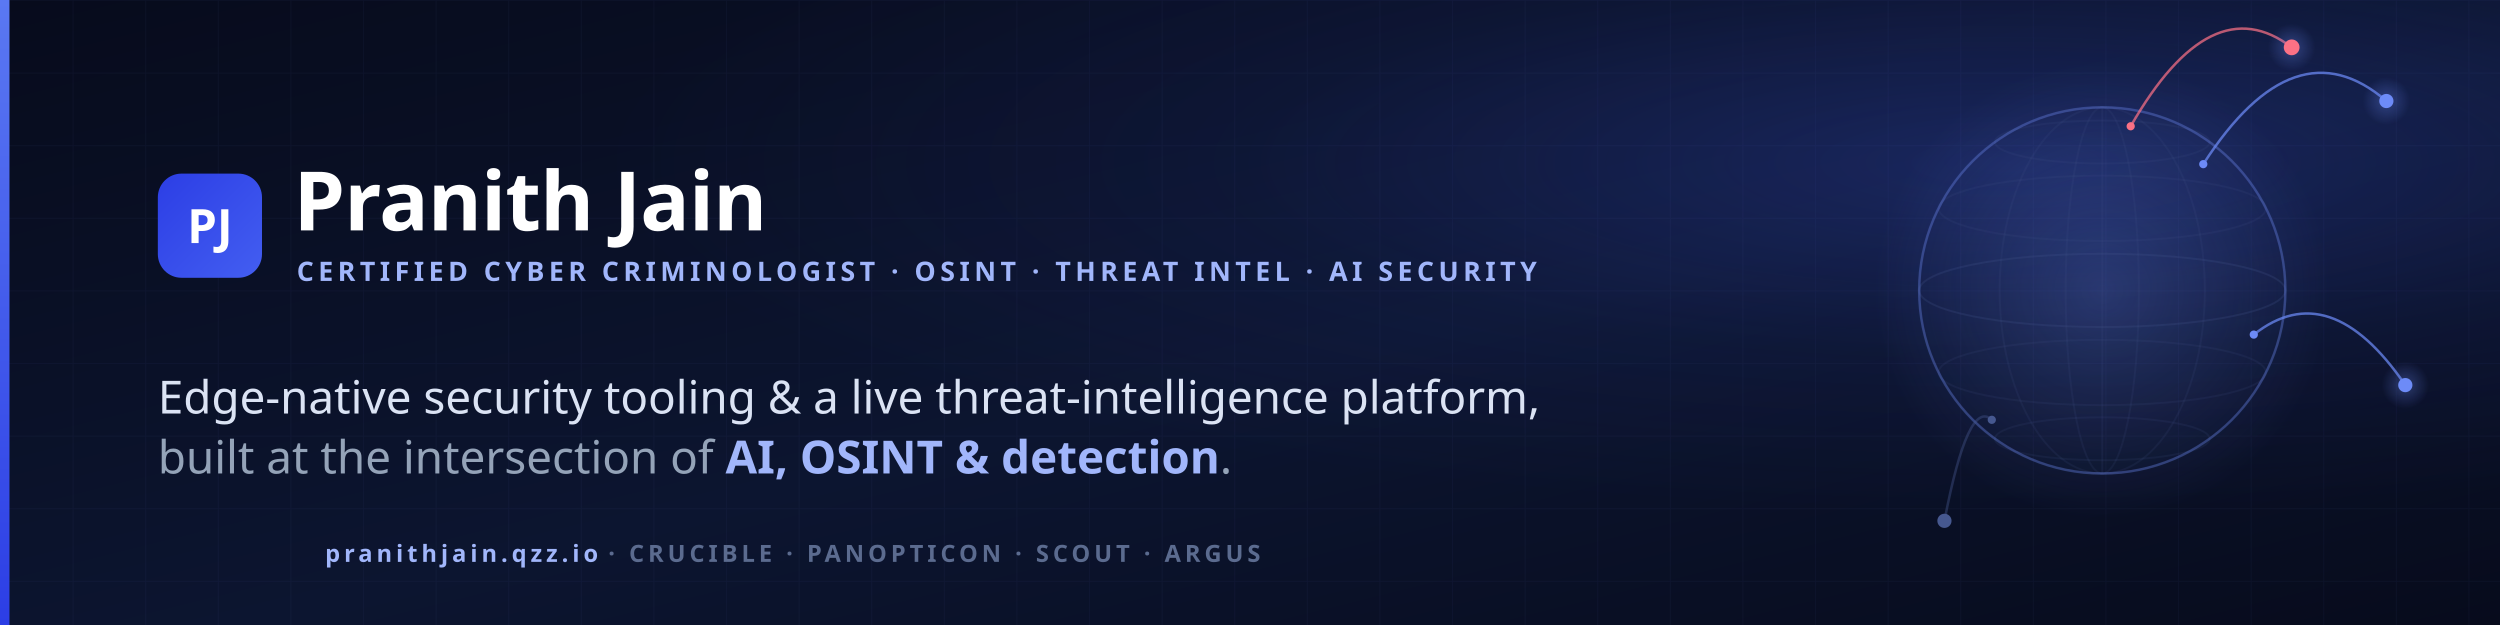
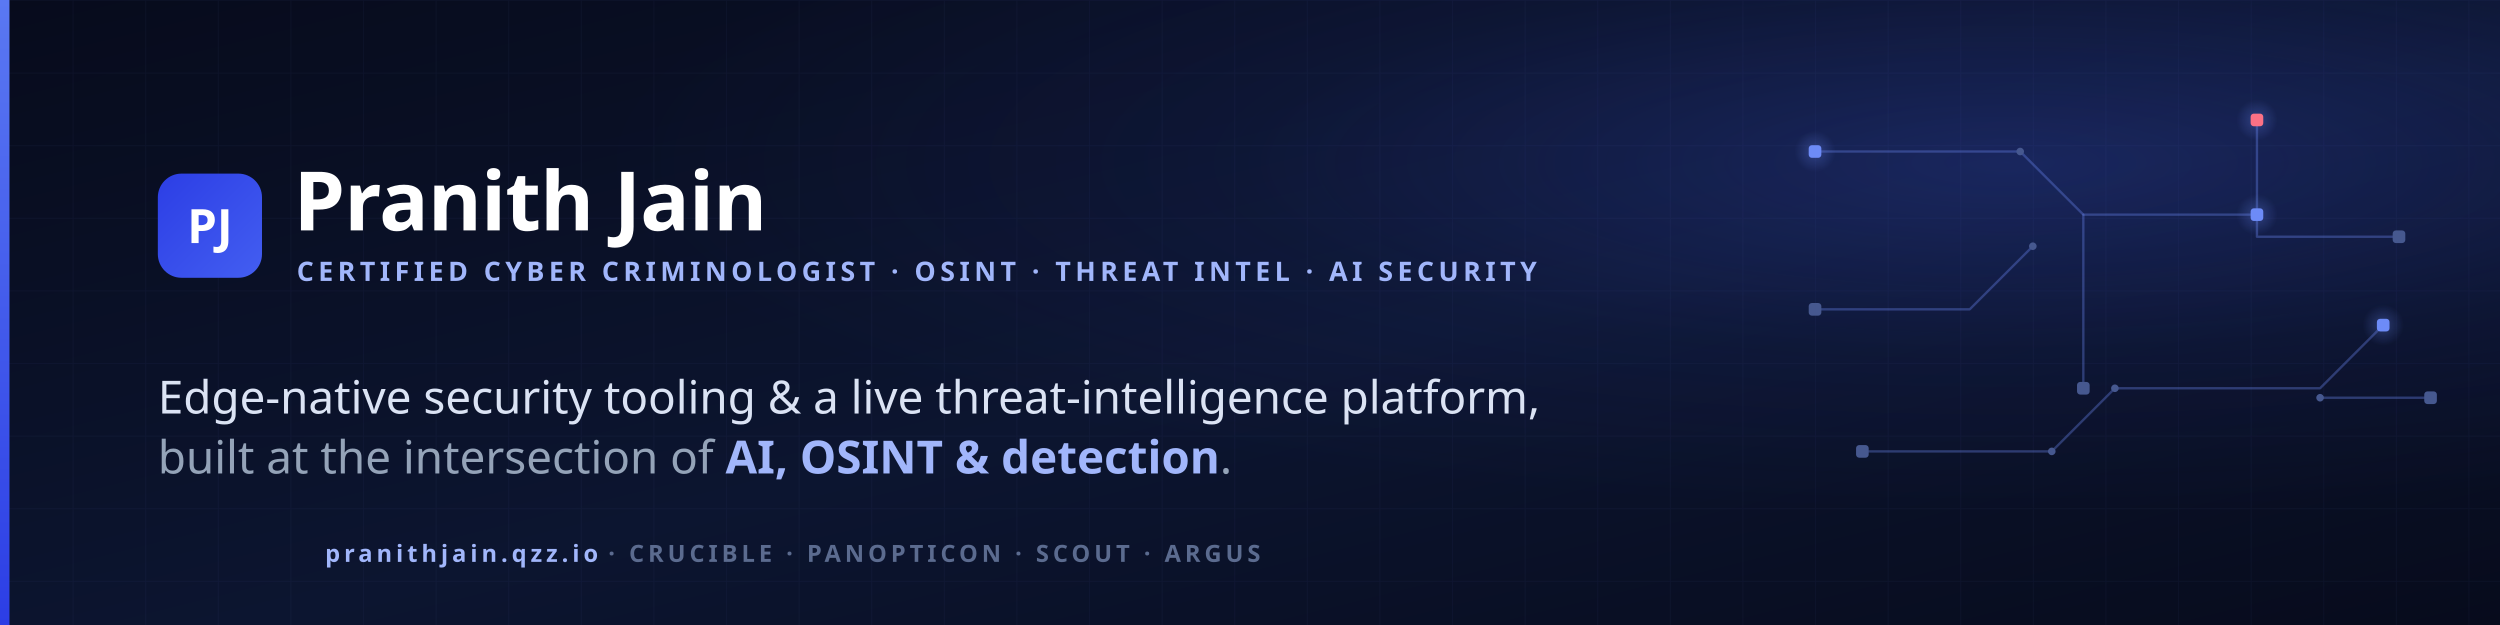
<svg xmlns="http://www.w3.org/2000/svg" width="1584" height="396" viewBox="0 0 1584 396" font-family="'Hanken Grotesk', system-ui, sans-serif">
  <defs>
    <linearGradient id="bg" x1="0" y1="0" x2="1" y2="1">
      <stop offset="0%" stop-color="#070b1c" />
      <stop offset="55%" stop-color="#0c1530" />
      <stop offset="100%" stop-color="#070b1c" />
    </linearGradient>
    <radialGradient id="glow" cx="80%" cy="26%" r="56%">
      <stop offset="0%" stop-color="#435ef1" stop-opacity="0.24" />
      <stop offset="55%" stop-color="#435ef1" stop-opacity="0.06" />
      <stop offset="100%" stop-color="#435ef1" stop-opacity="0" />
    </radialGradient>
    <linearGradient id="bar" x1="0" y1="0" x2="0" y2="1">
      <stop offset="0%" stop-color="#5a78f2" />
      <stop offset="100%" stop-color="#2c3ee5" />
    </linearGradient>
    <linearGradient id="pj" x1="0" y1="0" x2="1" y2="1">
      <stop offset="0%" stop-color="#2c3ee5" />
      <stop offset="100%" stop-color="#435ef1" />
    </linearGradient>
    <radialGradient id="node" cx="50%" cy="50%" r="50%">
      <stop offset="0%" stop-color="#6d8bf7" stop-opacity="0.55" />
      <stop offset="100%" stop-color="#6d8bf7" stop-opacity="0" />
    </radialGradient>
+     <radialGradient id="sweep" cx="0%" cy="50%" r="100%">
+       <stop offset="0%" stop-color="#6d8bf7" stop-opacity="0.34" />
+       <stop offset="100%" stop-color="#6d8bf7" stop-opacity="0" />
+     </radialGradient>
    <pattern id="grid" width="46" height="46" patternUnits="userSpaceOnUse">
      <path d="M 46 0 L 0 0 0 46" fill="none" stroke="#6d8bf7" stroke-opacity="0.05" stroke-width="1" />
    </pattern>
  </defs>
  <rect width="1584" height="396" fill="url(#bg)" />
  <rect width="1584" height="396" fill="url(#grid)" />
  <rect width="1584" height="396" fill="url(#glow)" />
  <rect x="0" y="0" width="6" height="396" fill="url(#bar)" />
-   <circle cx="1332" cy="184" r="145" fill="url(#node)" opacity="0.45" />
-   <ellipse cx="1332" cy="90" rx="68.0" ry="13.6" fill="none" stroke="#46588f" stroke-opacity="0.13" stroke-width="1.2" />
-   <ellipse cx="1332" cy="132" rx="103.7" ry="20.7" fill="none" stroke="#46588f" stroke-opacity="0.13" stroke-width="1.2" />
-   <ellipse cx="1332" cy="184" rx="116.0" ry="23.2" fill="none" stroke="#46588f" stroke-opacity="0.22" stroke-width="1.2" />
-   <ellipse cx="1332" cy="236" rx="103.7" ry="20.7" fill="none" stroke="#46588f" stroke-opacity="0.13" stroke-width="1.2" />
-   <ellipse cx="1332" cy="278" rx="68.0" ry="13.6" fill="none" stroke="#46588f" stroke-opacity="0.13" stroke-width="1.2" />
-   <ellipse cx="1332" cy="184" rx="116.0" ry="116" fill="none" stroke="#46588f" stroke-opacity="0.13" stroke-width="1.2" />
-   <ellipse cx="1332" cy="184" rx="65.0" ry="116" fill="none" stroke="#46588f" stroke-opacity="0.13" stroke-width="1.2" />
-   <ellipse cx="1332" cy="184" rx="23.2" ry="116" fill="none" stroke="#46588f" stroke-opacity="0.13" stroke-width="1.2" />
-   <line x1="1332" y1="68" x2="1332" y2="300" stroke="#46588f" stroke-opacity="0.13" stroke-width="1.2" />
-   <circle cx="1332" cy="184" r="116" fill="none" stroke="#6d8bf7" stroke-opacity="0.32" stroke-width="1.6" />
-   <path d="M 1396 104 Q 1454 14 1512 64" fill="none" stroke="#6d8bf7" stroke-opacity="0.72" stroke-width="1.6" />
-   <circle cx="1512" cy="64" r="15" fill="url(#node)" opacity="0.6" />
-   <circle cx="1396" cy="104" r="2.6" fill="#6d8bf7" />
-   <circle cx="1512" cy="64" r="4.5" fill="#6d8bf7" />
-   <path d="M 1428 212 Q 1476 174 1524 244" fill="none" stroke="#6d8bf7" stroke-opacity="0.72" stroke-width="1.6" />
-   <circle cx="1524" cy="244" r="15" fill="url(#node)" opacity="0.6" />
-   <circle cx="1428" cy="212" r="2.6" fill="#6d8bf7" />
-   <circle cx="1524" cy="244" r="4.5" fill="#6d8bf7" />
-   <path d="M 1350 80 Q 1401 -9 1452 30" fill="none" stroke="#fb7185" stroke-opacity="0.72" stroke-width="1.6" />
-   <circle cx="1452" cy="30" r="15" fill="url(#node)" opacity="0.6" />
-   <circle cx="1350" cy="80" r="2.6" fill="#fb7185" />
-   <circle cx="1452" cy="30" r="5" fill="#fb7185" />
-   <path d="M 1262 266 Q 1247 252 1232 330" fill="none" stroke="#46588f" stroke-opacity="0.4" stroke-width="1.6" />
-   <circle cx="1262" cy="266" r="2.6" fill="#46588f" />
-   <circle cx="1232" cy="330" r="4.5" fill="#46588f" />
+   <path d="M 1150 96 H 1280 L 1320 136 H 1430" fill="none" stroke="#6d8bf7" stroke-opacity="0.34" stroke-width="1.5" stroke-linejoin="round" stroke-linecap="round" />
+   <path d="M 1150 196 H 1248 L 1288 156" fill="none" stroke="#6d8bf7" stroke-opacity="0.34" stroke-width="1.5" stroke-linejoin="round" stroke-linecap="round" />
+   <path d="M 1180 286 H 1300 L 1340 246 H 1470 L 1510 206" fill="none" stroke="#6d8bf7" stroke-opacity="0.34" stroke-width="1.5" stroke-linejoin="round" stroke-linecap="round" />
+   <path d="M 1430 76 V 150 H 1520" fill="none" stroke="#6d8bf7" stroke-opacity="0.34" stroke-width="1.5" stroke-linejoin="round" stroke-linecap="round" />
+   <path d="M 1320 136 V 246" fill="none" stroke="#6d8bf7" stroke-opacity="0.34" stroke-width="1.5" stroke-linejoin="round" stroke-linecap="round" />
+   <path d="M 1470 252 H 1540" fill="none" stroke="#6d8bf7" stroke-opacity="0.34" stroke-width="1.5" stroke-linejoin="round" stroke-linecap="round" />
+   <circle cx="1288" cy="156" r="2.4" fill="#46588f" />
+   <circle cx="1340" cy="246" r="2.4" fill="#46588f" />
+   <circle cx="1280" cy="96" r="2.4" fill="#46588f" />
+   <circle cx="1300" cy="286" r="2.4" fill="#46588f" />
+   <circle cx="1470" cy="252" r="2.4" fill="#46588f" />
+   <circle cx="1150" cy="96" r="13" fill="url(#node)" opacity="0.55" />
+   <rect x="1146" y="92" width="8" height="8" rx="2" fill="#6d8bf7" />
+   <circle cx="1430" cy="136" r="13" fill="url(#node)" opacity="0.55" />
+   <rect x="1426" y="132" width="8" height="8" rx="2" fill="#6d8bf7" />
+   <rect x="1146" y="192" width="8" height="8" rx="2" fill="#46588f" />
+   <rect x="1176" y="282" width="8" height="8" rx="2" fill="#46588f" />
+   <circle cx="1510" cy="206" r="13" fill="url(#node)" opacity="0.55" />
+   <rect x="1506" y="202" width="8" height="8" rx="2" fill="#6d8bf7" />
+   <circle cx="1430" cy="76" r="13" fill="url(#node)" opacity="0.55" />
+   <rect x="1426" y="72" width="8" height="8" rx="2" fill="#fb7185" />
+   <rect x="1516" y="146" width="8" height="8" rx="2" fill="#46588f" />
+   <rect x="1316" y="242" width="8" height="8" rx="2" fill="#46588f" />
+   <rect x="1536" y="248" width="8" height="8" rx="2" fill="#46588f" />
  <rect x="100" y="110" width="66" height="66" rx="15" fill="url(#pj)" />
  <text x="133" y="154" text-anchor="middle" font-size="30" font-weight="800" fill="#ffffff">PJ</text>
  <text x="186" y="146" font-size="52" font-weight="800" letter-spacing="-0.5" fill="#ffffff">Pranith Jain</text>
  <text x="188" y="178" font-size="17" font-weight="700" letter-spacing="2.8" fill="#a1b6fb">CERTIFIED CYBER CRIMINOLOGIST · OSINT · THREAT INTEL · AI SECURITY</text>
  <text x="100" y="262" font-size="29" font-weight="400" fill="#dbe3f4">Edge-native security tooling &amp; a live threat-intelligence platform,</text>
  <text x="100" y="300" font-size="29" font-weight="400" fill="#94a3b8">built at the intersection of <tspan fill="#a1b6fb" font-weight="600">AI, OSINT &amp; detection</tspan>.</text>
  <text x="206" y="356" font-size="15" font-weight="700" letter-spacing="2.5" fill="#5b6b8f">
    <tspan fill="#a1b6fb">pranithjain.qzz.io</tspan>   ·   CRUCIBLE   ·   PANOPTICON   ·   SCOUT   ·   ARGUS</text>
</svg>
